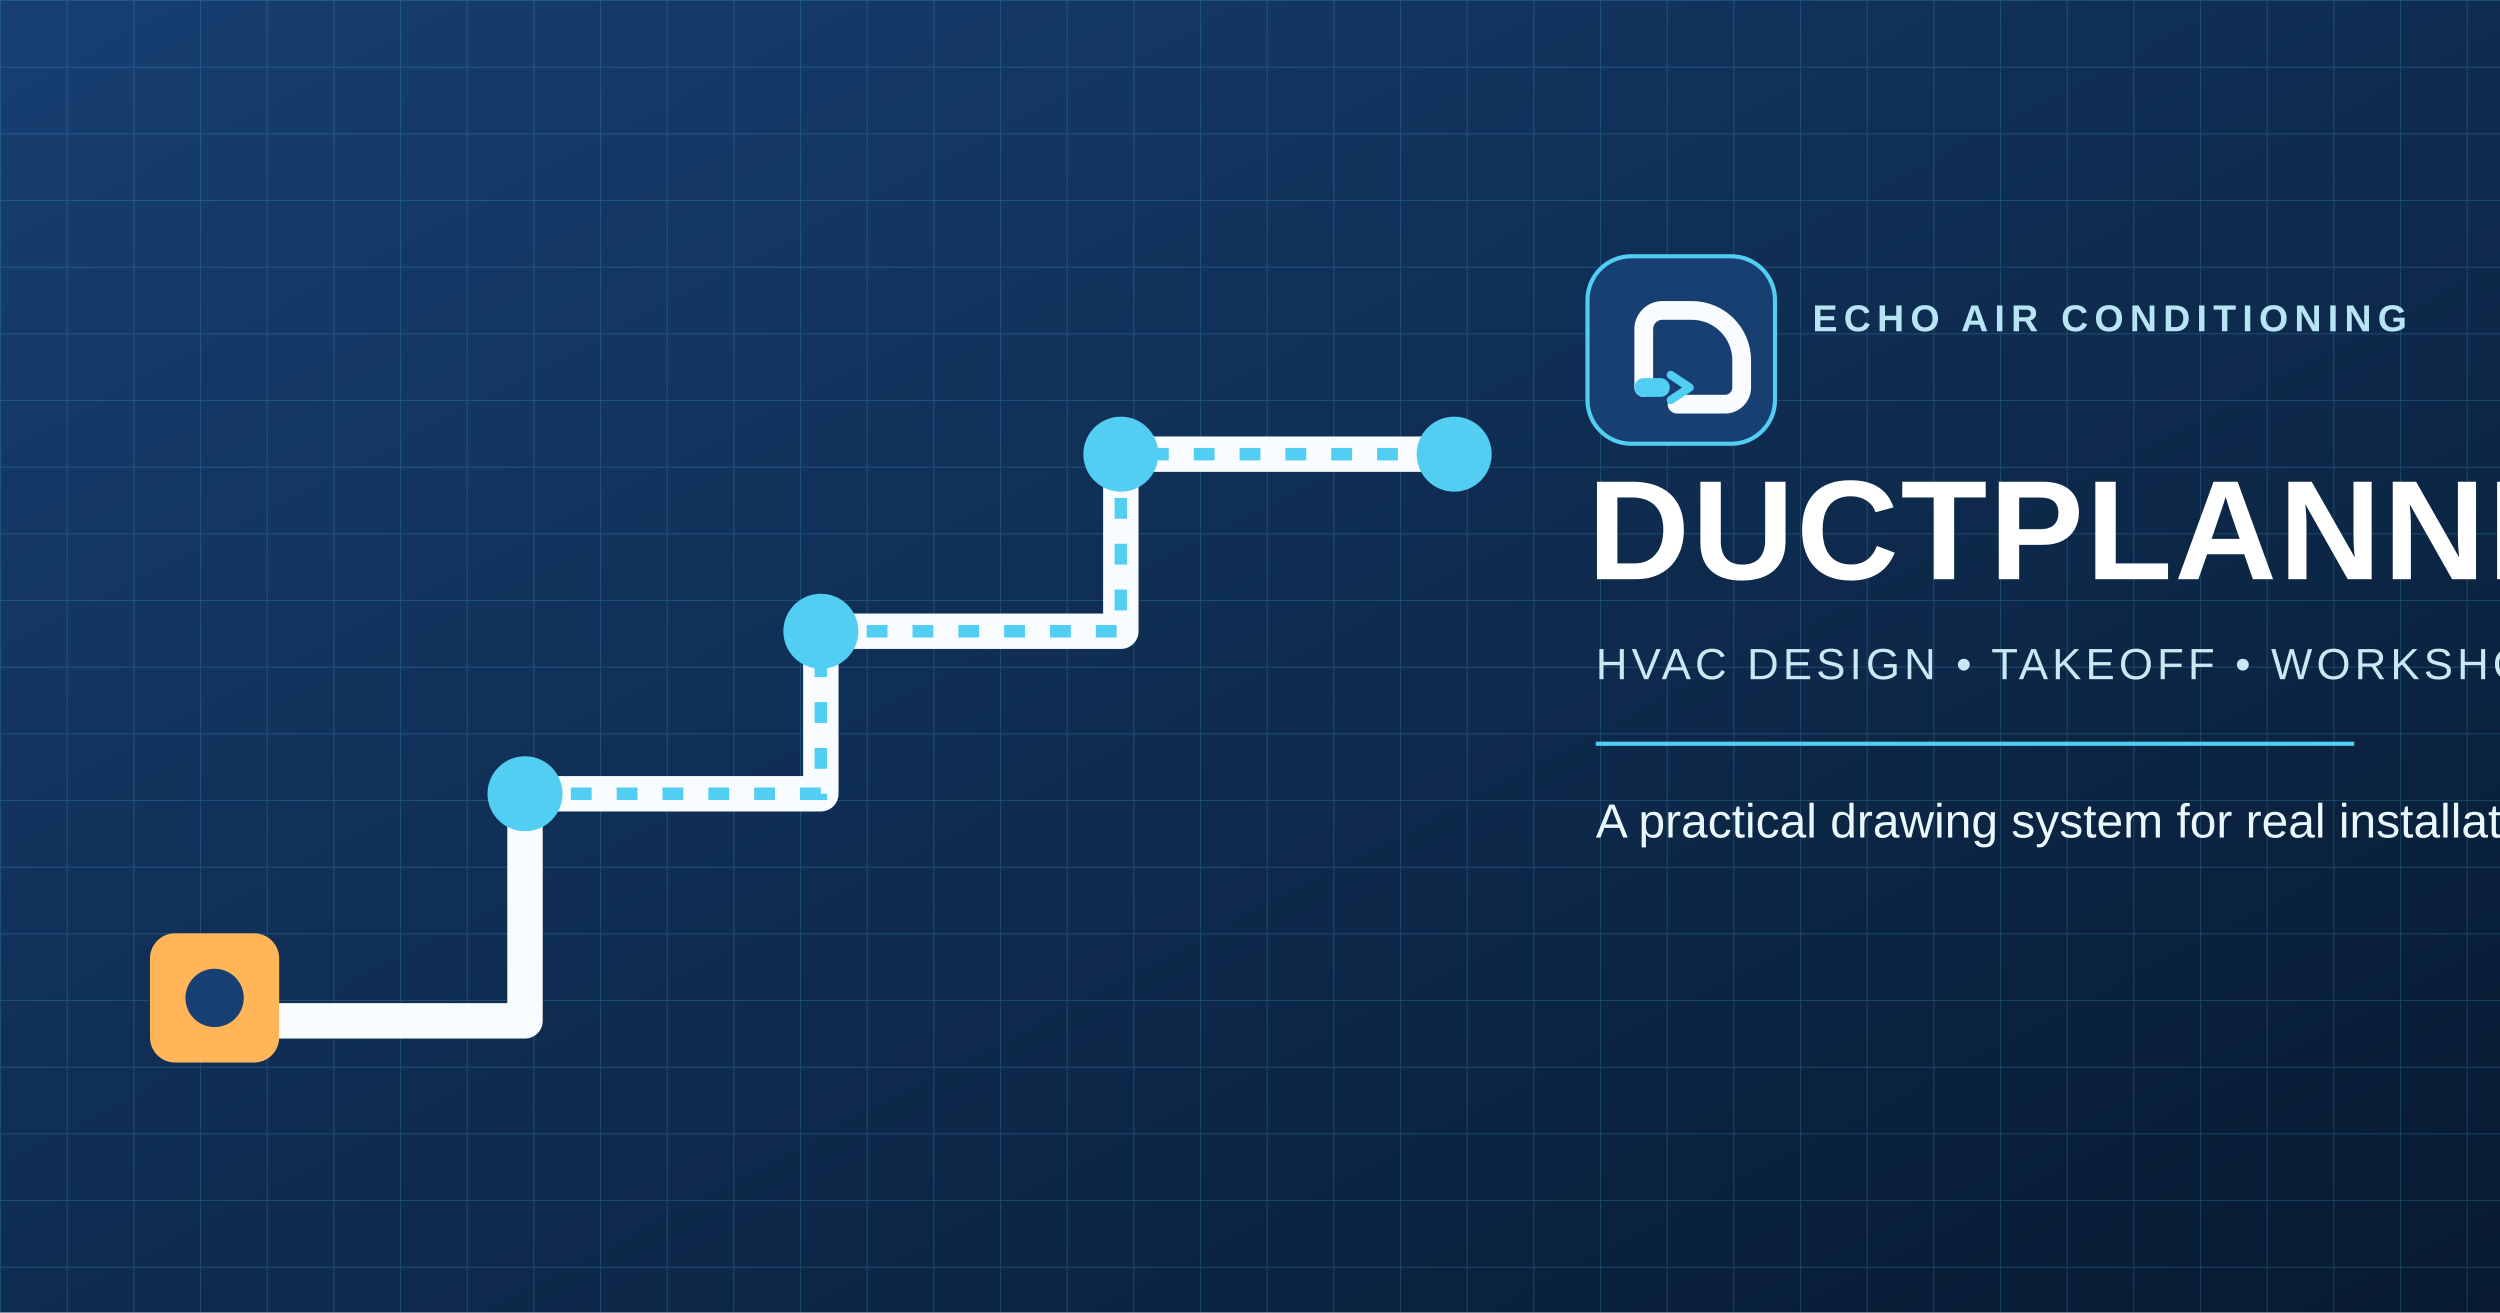
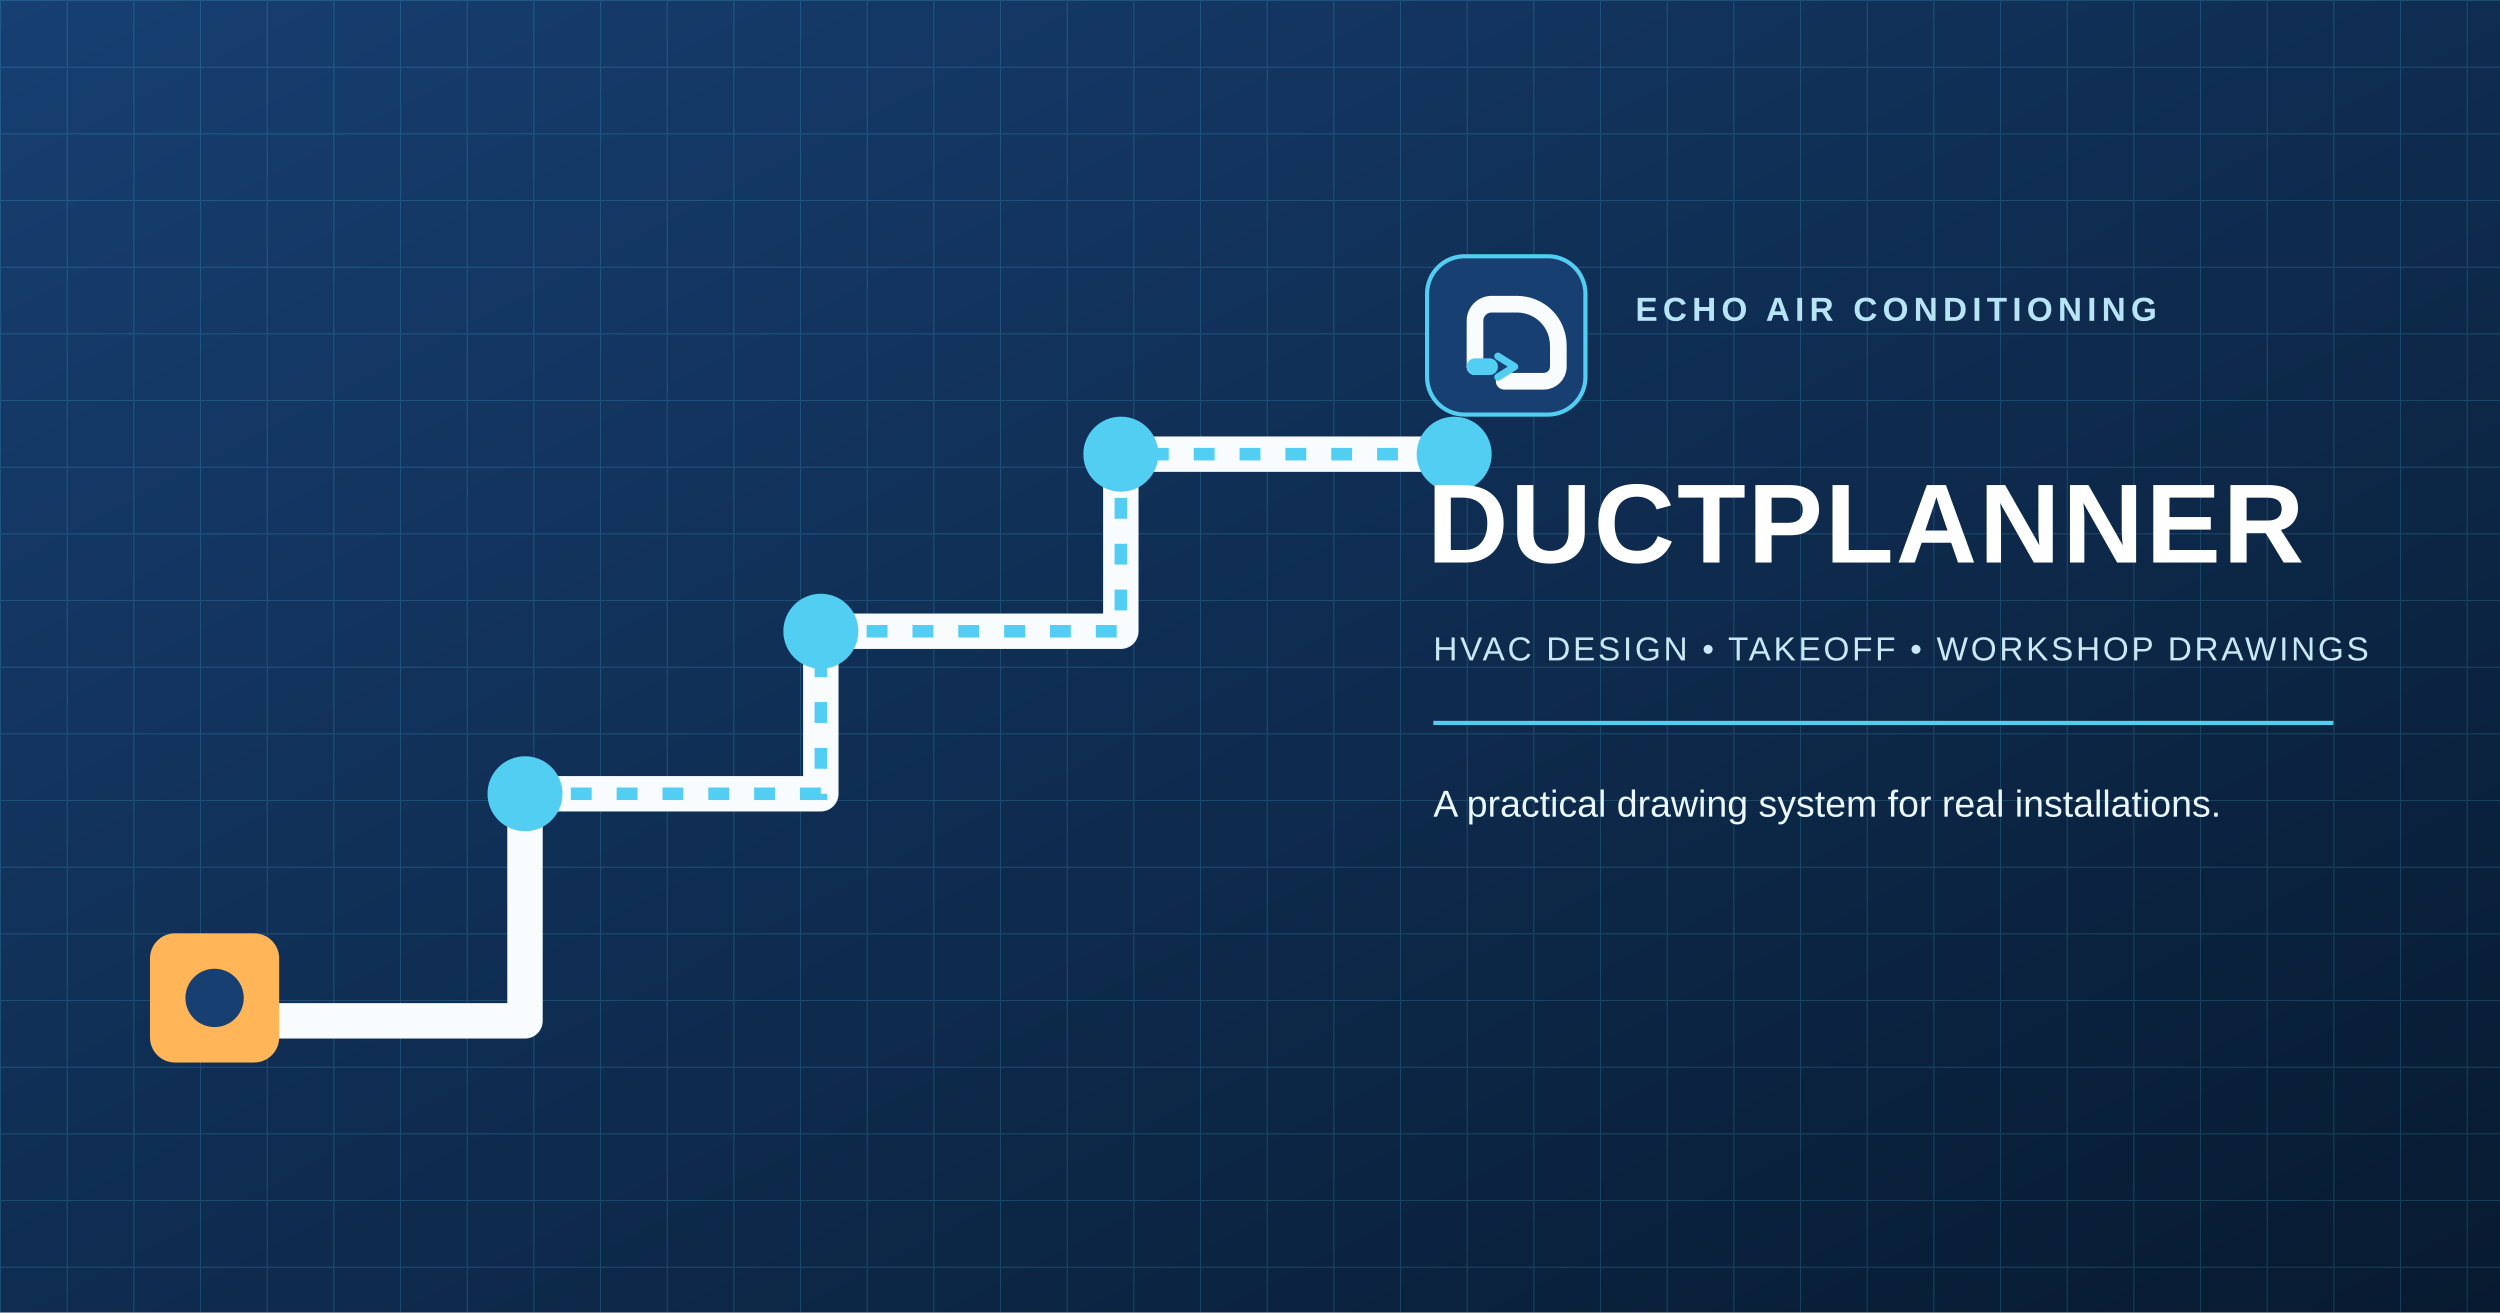
<svg xmlns="http://www.w3.org/2000/svg" width="1200" height="630" viewBox="0 0 1200 630">
  <defs>
    <linearGradient id="bg" x1="0" y1="0" x2="1" y2="1">
      <stop stop-color="#173F72" />
      <stop offset="1" stop-color="#071A30" />
    </linearGradient>
    <pattern id="grid" width="32" height="32" patternUnits="userSpaceOnUse">
      <path d="M32 0H0V32" fill="none" stroke="#53CEF3" stroke-opacity=".19" stroke-width="1" />
    </pattern>
  </defs>
  <rect width="1200" height="630" fill="url(#bg)" />
  <rect width="1200" height="630" fill="url(#grid)" />
  <path d="M84 490h168V381h142V303h144V218h160" fill="none" stroke="#F8FCFF" stroke-width="17" stroke-linejoin="round" />
  <path d="M252 381h142V303h144V218h160" fill="none" stroke="#53CEF3" stroke-width="6" stroke-dasharray="10 12" />
  <rect x="72" y="448" width="62" height="62" rx="12" fill="#FFB558" />
  <circle cx="103" cy="479" r="14" fill="#173F72" />
  <circle cx="252" cy="381" r="18" fill="#53CEF3" />
  <circle cx="394" cy="303" r="18" fill="#53CEF3" />
  <circle cx="538" cy="218" r="18" fill="#53CEF3" />
  <circle cx="698" cy="218" r="18" fill="#53CEF3" />
-   <g transform="translate(762 123)">
-     <rect width="90" height="90" rx="21" fill="#173F72" stroke="#53CEF3" stroke-width="2" />
-     <path d="M27 63V35a9 9 0 0 1 9-9h14c13.3 0 24 10.7 24 24v13a8 8 0 0 1-8 8H43" fill="none" stroke="#F8FCFF" stroke-width="9" stroke-linecap="round" stroke-linejoin="round" />
-     <path d="M27 63h8" stroke="#53CEF3" stroke-width="9" stroke-linecap="round" />
-     <path d="m40 69 9-6-9-6" fill="none" stroke="#53CEF3" stroke-width="4" stroke-linecap="round" stroke-linejoin="round" />
+   <g transform="translate(685 123)">
+     <rect width="76" height="76" rx="18" fill="#173F72" stroke="#53CEF3" stroke-width="2" />
+     <path d="M23 53V31a8 8 0 0 1 8-8h12c11.2 0 20 8.8 20 20v10a7 7 0 0 1-7 7H37" fill="none" stroke="#F8FCFF" stroke-width="8" stroke-linecap="round" stroke-linejoin="round" />
+     <path d="M23 53h7" stroke="#53CEF3" stroke-width="8" stroke-linecap="round" />
+     <path d="m34 58 8-5-8-5" fill="none" stroke="#53CEF3" stroke-width="3.5" stroke-linecap="round" stroke-linejoin="round" />
  </g>
-   <text x="870" y="159" fill="#B8E5F5" font-family="Arial,sans-serif" font-size="18" font-weight="700" letter-spacing="3">ECHO AIR CONDITIONING</text>
-   <text x="762" y="278" fill="#FFFFFF" font-family="Arial,sans-serif" font-size="68" font-weight="700" letter-spacing="1">DUCTPLANNER</text>
-   <text x="766" y="326" fill="#C8E8F4" font-family="Arial,sans-serif" font-size="21" letter-spacing="2">HVAC DESIGN • TAKEOFF • WORKSHOP DRAWINGS</text>
-   <path d="M766 357H1130" stroke="#53CEF3" stroke-width="2" />
-   <text x="766" y="402" fill="#EAF7FC" font-family="Arial,sans-serif" font-size="23">A practical drawing system for real installations.</text>
+   <text x="785" y="154" fill="#B8E5F5" font-family="Arial,sans-serif" font-size="16" font-weight="700" letter-spacing="2.5">ECHO AIR CONDITIONING</text>
+   <text x="685" y="270" fill="#FFFFFF" font-family="Arial,sans-serif" font-size="54" font-weight="700" letter-spacing="1">DUCTPLANNER</text>
+   <text x="688" y="317" fill="#C8E8F4" font-family="Arial,sans-serif" font-size="16" letter-spacing="1.3">HVAC DESIGN • TAKEOFF • WORKSHOP DRAWINGS</text>
+   <path d="M688 347H1120" stroke="#53CEF3" stroke-width="2" />
+   <text x="688" y="392" fill="#EAF7FC" font-family="Arial,sans-serif" font-size="18">A practical drawing system for real installations.</text>
</svg>
